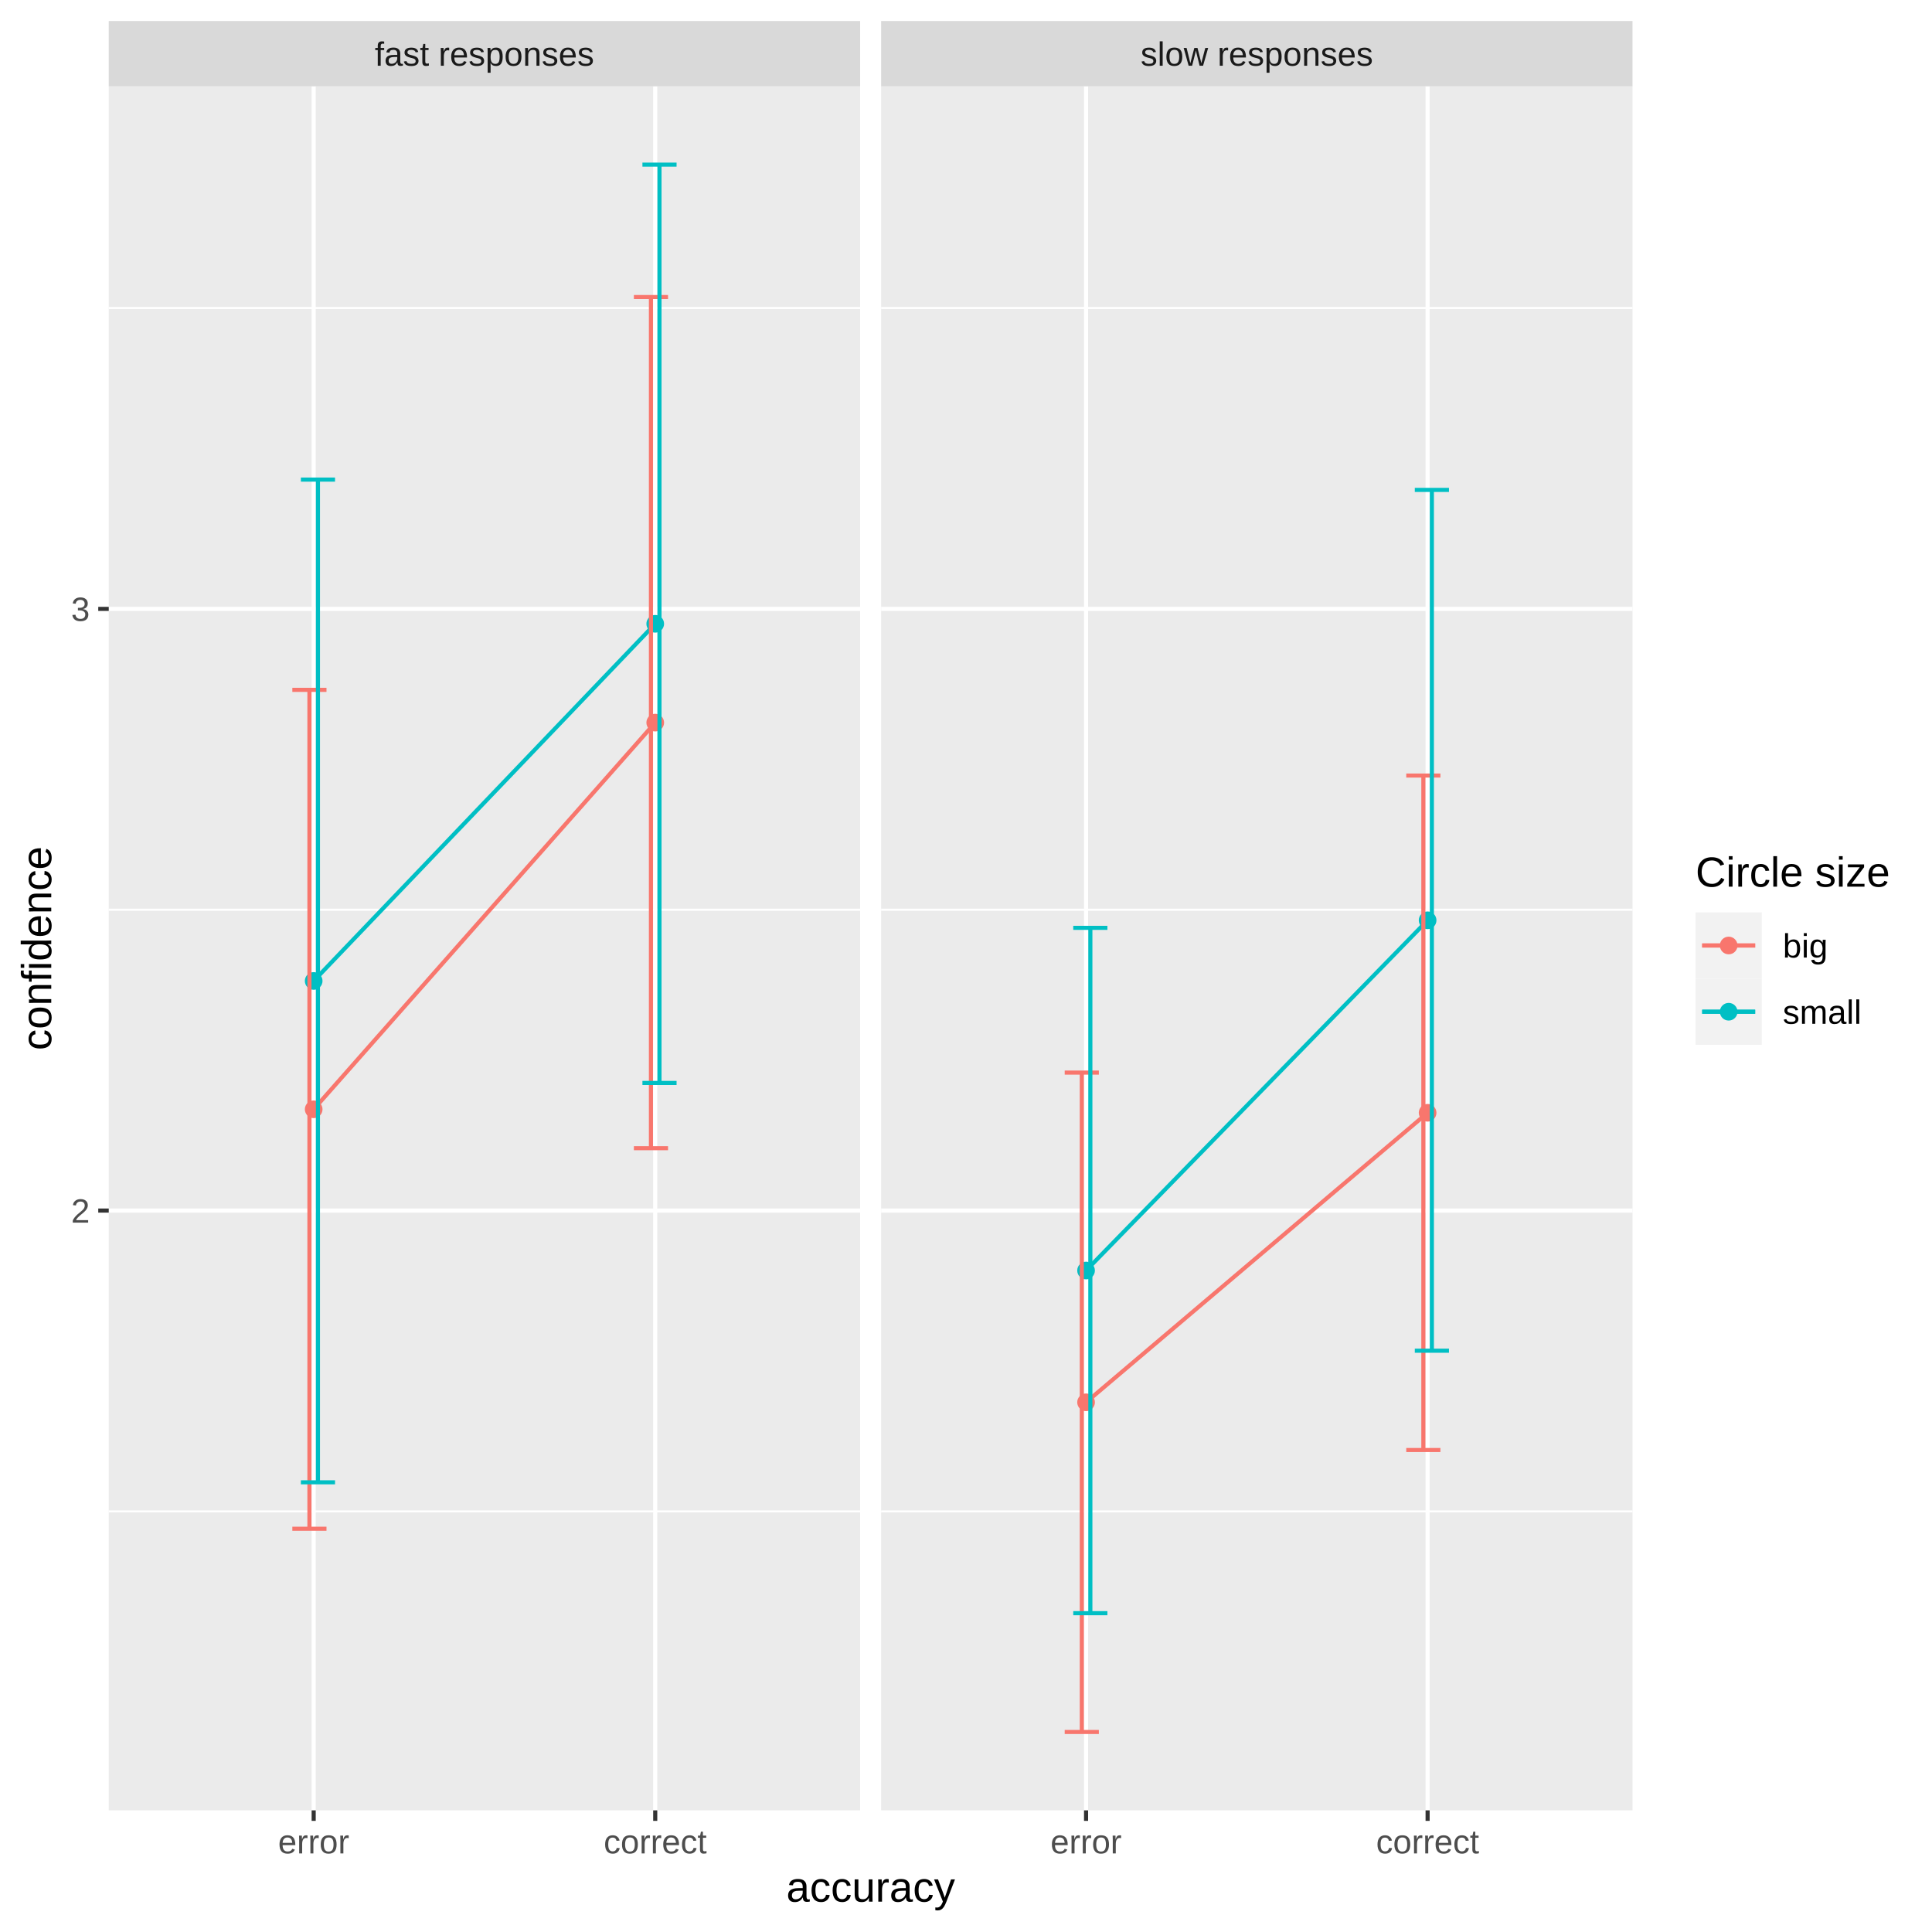
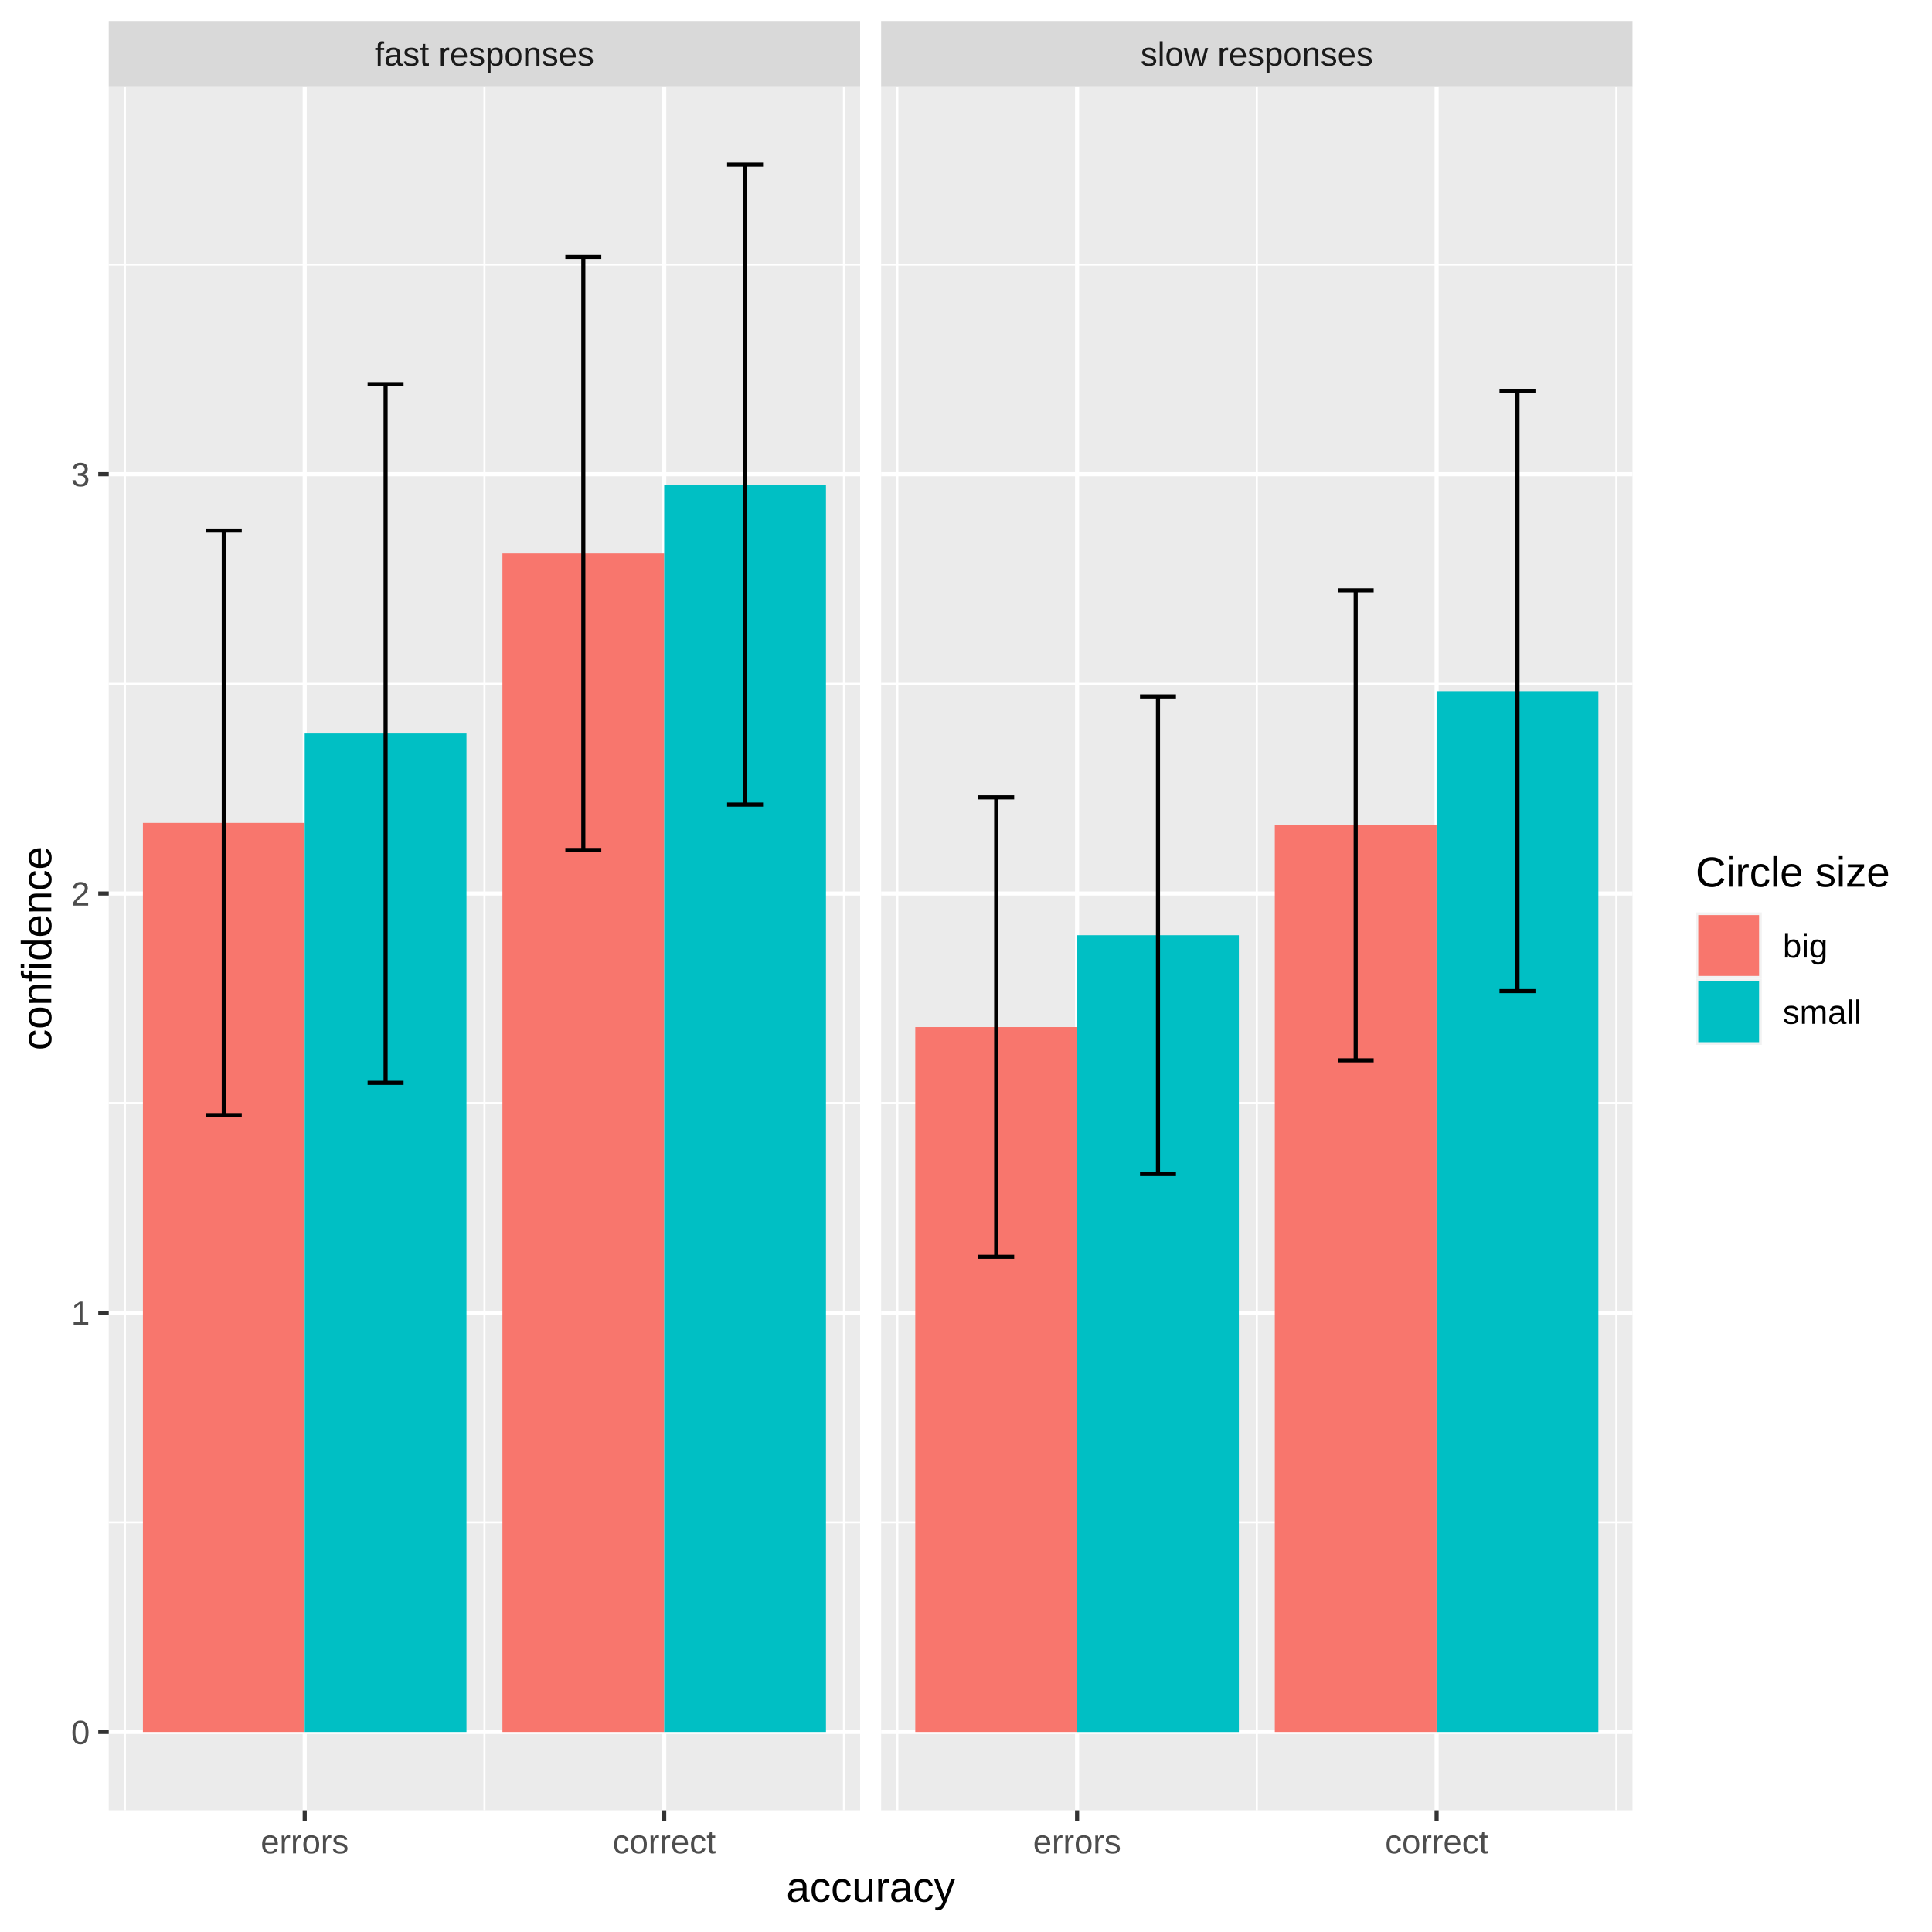
<svg xmlns="http://www.w3.org/2000/svg" class="svglite" width="504.00pt" height="504.00pt" viewBox="0 0 504.00 504.00">
  <defs>
    <style type="text/css">
    .svglite line, .svglite polyline, .svglite polygon, .svglite path, .svglite rect, .svglite circle {
      fill: none;
      stroke: #000000;
      stroke-linecap: round;
      stroke-linejoin: round;
      stroke-miterlimit: 10.00;
    }
    .svglite text {
      white-space: pre;
    }
  </style>
  </defs>
  <rect width="100%" height="100%" style="stroke: none; fill: #FFFFFF;" />
  <defs>
    <clipPath id="cpMC4wMHw1MDQuMDB8MC4wMHw1MDQuMDA=">
      <rect x="0.00" y="0.00" width="504.00" height="504.00" />
    </clipPath>
  </defs>
  <g clip-path="url(#cpMC4wMHw1MDQuMDB8MC4wMHw1MDQuMDA=)">
    <rect x="0" y="0.00" width="504.00" height="504.00" style="stroke-width: 1.07; stroke: #FFFFFF; fill: #FFFFFF;" />
  </g>
  <defs>
    <clipPath id="cpMjguMzd8MjI0LjM5fDIyLjUwfDQ3Mi4yNw==">
      <rect x="28.37" y="22.50" width="196.01" height="449.76" />
    </clipPath>
  </defs>
  <g clip-path="url(#cpMjguMzd8MjI0LjM5fDIyLjUwfDQ3Mi4yNw==)">
    <rect x="28.37" y="22.50" width="196.01" height="449.76" style="stroke-width: 1.07; stroke: none; fill: #EBEBEB;" />
-     <polyline points="28.37,394.28 224.39,394.28 " style="stroke-width: 0.53; stroke: #FFFFFF; stroke-linecap: butt;" />
-     <polyline points="28.37,237.32 224.39,237.32 " style="stroke-width: 0.53; stroke: #FFFFFF; stroke-linecap: butt;" />
-     <polyline points="28.37,80.36 224.39,80.36 " style="stroke-width: 0.53; stroke: #FFFFFF; stroke-linecap: butt;" />
-     <polyline points="28.37,315.80 224.39,315.80 " style="stroke-width: 1.07; stroke: #FFFFFF; stroke-linecap: butt;" />
-     <polyline points="28.37,158.84 224.39,158.84 " style="stroke-width: 1.07; stroke: #FFFFFF; stroke-linecap: butt;" />
-     <polyline points="81.83,472.27 81.83,22.50 " style="stroke-width: 1.07; stroke: #FFFFFF; stroke-linecap: butt;" />
-     <polyline points="170.93,472.27 170.93,22.50 " style="stroke-width: 1.07; stroke: #FFFFFF; stroke-linecap: butt;" />
-     <polyline points="81.83,289.38 170.93,188.51 " style="stroke-width: 1.07; stroke: #F8766D; stroke-linecap: butt;" />
-     <polyline points="81.83,255.90 170.93,162.73 " style="stroke-width: 1.07; stroke: #00BFC4; stroke-linecap: butt;" />
-     <circle cx="81.83" cy="289.38" r="1.95" style="stroke-width: 0.71; stroke: #F8766D; fill: #F8766D;" />
-     <circle cx="81.83" cy="255.90" r="1.95" style="stroke-width: 0.71; stroke: #00BFC4; fill: #00BFC4;" />
-     <circle cx="170.93" cy="188.51" r="1.95" style="stroke-width: 0.71; stroke: #F8766D; fill: #F8766D;" />
-     <circle cx="170.93" cy="162.73" r="1.95" style="stroke-width: 0.71; stroke: #00BFC4; fill: #00BFC4;" />
-     <polyline points="76.26,179.96 85.17,179.96 " style="stroke-width: 1.07; stroke: #F8766D; stroke-linecap: butt;" />
-     <polyline points="80.72,179.96 80.72,398.80 " style="stroke-width: 1.07; stroke: #F8766D; stroke-linecap: butt;" />
-     <polyline points="76.26,398.80 85.17,398.80 " style="stroke-width: 1.07; stroke: #F8766D; stroke-linecap: butt;" />
-     <polyline points="78.49,125.11 87.40,125.11 " style="stroke-width: 1.07; stroke: #00BFC4; stroke-linecap: butt;" />
-     <polyline points="82.94,125.11 82.94,386.69 " style="stroke-width: 1.07; stroke: #00BFC4; stroke-linecap: butt;" />
-     <polyline points="78.49,386.69 87.40,386.69 " style="stroke-width: 1.07; stroke: #00BFC4; stroke-linecap: butt;" />
-     <polyline points="165.36,77.49 174.27,77.49 " style="stroke-width: 1.07; stroke: #F8766D; stroke-linecap: butt;" />
-     <polyline points="169.81,77.49 169.81,299.53 " style="stroke-width: 1.07; stroke: #F8766D; stroke-linecap: butt;" />
-     <polyline points="165.36,299.53 174.27,299.53 " style="stroke-width: 1.07; stroke: #F8766D; stroke-linecap: butt;" />
-     <polyline points="167.59,42.95 176.50,42.95 " style="stroke-width: 1.07; stroke: #00BFC4; stroke-linecap: butt;" />
-     <polyline points="172.04,42.95 172.04,282.51 " style="stroke-width: 1.07; stroke: #00BFC4; stroke-linecap: butt;" />
-     <polyline points="167.59,282.51 176.50,282.51 " style="stroke-width: 1.07; stroke: #00BFC4; stroke-linecap: butt;" />
+     <polyline points="28.37,397.14 224.39,397.14 " style="stroke-width: 0.53; stroke: #FFFFFF; stroke-linecap: butt;" />
+     <polyline points="28.37,287.76 224.39,287.76 " style="stroke-width: 0.53; stroke: #FFFFFF; stroke-linecap: butt;" />
+     <polyline points="28.37,178.39 224.39,178.39 " style="stroke-width: 0.53; stroke: #FFFFFF; stroke-linecap: butt;" />
+     <polyline points="28.37,69.02 224.39,69.02 " style="stroke-width: 0.53; stroke: #FFFFFF; stroke-linecap: butt;" />
+     <polyline points="32.59,472.27 32.59,22.50 " style="stroke-width: 0.53; stroke: #FFFFFF; stroke-linecap: butt;" />
+     <polyline points="126.38,472.27 126.38,22.50 " style="stroke-width: 0.53; stroke: #FFFFFF; stroke-linecap: butt;" />
+     <polyline points="220.16,472.27 220.16,22.50 " style="stroke-width: 0.53; stroke: #FFFFFF; stroke-linecap: butt;" />
+     <polyline points="28.37,451.82 224.39,451.82 " style="stroke-width: 1.07; stroke: #FFFFFF; stroke-linecap: butt;" />
+     <polyline points="28.37,342.45 224.39,342.45 " style="stroke-width: 1.07; stroke: #FFFFFF; stroke-linecap: butt;" />
+     <polyline points="28.37,233.08 224.39,233.08 " style="stroke-width: 1.07; stroke: #FFFFFF; stroke-linecap: butt;" />
+     <polyline points="28.37,123.70 224.39,123.70 " style="stroke-width: 1.07; stroke: #FFFFFF; stroke-linecap: butt;" />
+     <polyline points="79.49,472.27 79.49,22.50 " style="stroke-width: 1.07; stroke: #FFFFFF; stroke-linecap: butt;" />
+     <polyline points="173.27,472.27 173.27,22.50 " style="stroke-width: 1.07; stroke: #FFFFFF; stroke-linecap: butt;" />
+     <rect x="37.28" y="214.67" width="42.20" height="237.15" style="stroke-width: 1.07; stroke: none; stroke-linecap: butt; stroke-linejoin: miter; fill: #F8766D;" />
+     <rect x="79.49" y="191.34" width="42.20" height="260.48" style="stroke-width: 1.07; stroke: none; stroke-linecap: butt; stroke-linejoin: miter; fill: #00BFC4;" />
+     <rect x="131.07" y="144.38" width="42.20" height="307.44" style="stroke-width: 1.07; stroke: none; stroke-linecap: butt; stroke-linejoin: miter; fill: #F8766D;" />
+     <rect x="173.27" y="126.41" width="42.20" height="325.41" style="stroke-width: 1.07; stroke: none; stroke-linecap: butt; stroke-linejoin: miter; fill: #00BFC4;" />
+     <polyline points="53.69,138.42 63.07,138.42 " style="stroke-width: 1.07; stroke-linecap: butt;" />
+     <polyline points="58.38,138.42 58.38,290.91 " style="stroke-width: 1.07; stroke-linecap: butt;" />
+     <polyline points="53.69,290.91 63.07,290.91 " style="stroke-width: 1.07; stroke-linecap: butt;" />
+     <polyline points="95.90,100.20 105.28,100.20 " style="stroke-width: 1.07; stroke-linecap: butt;" />
+     <polyline points="100.59,100.20 100.59,282.48 " style="stroke-width: 1.07; stroke-linecap: butt;" />
+     <polyline points="95.90,282.48 105.28,282.48 " style="stroke-width: 1.07; stroke-linecap: butt;" />
+     <polyline points="147.48,67.02 156.86,67.02 " style="stroke-width: 1.07; stroke-linecap: butt;" />
+     <polyline points="152.17,67.02 152.17,221.74 " style="stroke-width: 1.07; stroke-linecap: butt;" />
+     <polyline points="147.48,221.74 156.86,221.74 " style="stroke-width: 1.07; stroke-linecap: butt;" />
+     <polyline points="189.68,42.95 199.06,42.95 " style="stroke-width: 1.07; stroke-linecap: butt;" />
+     <polyline points="194.37,42.95 194.37,209.88 " style="stroke-width: 1.07; stroke-linecap: butt;" />
+     <polyline points="189.68,209.88 199.06,209.88 " style="stroke-width: 1.07; stroke-linecap: butt;" />
  </g>
  <g clip-path="url(#cpMC4wMHw1MDQuMDB8MC4wMHw1MDQuMDA=)">
</g>
  <defs>
    <clipPath id="cpMjI5Ljg2fDQyNS44OHwyMi41MHw0NzIuMjc=">
      <rect x="229.86" y="22.50" width="196.01" height="449.76" />
    </clipPath>
  </defs>
  <g clip-path="url(#cpMjI5Ljg2fDQyNS44OHwyMi41MHw0NzIuMjc=)">
    <rect x="229.86" y="22.50" width="196.01" height="449.76" style="stroke-width: 1.07; stroke: none; fill: #EBEBEB;" />
-     <polyline points="229.86,394.28 425.88,394.28 " style="stroke-width: 0.53; stroke: #FFFFFF; stroke-linecap: butt;" />
-     <polyline points="229.86,237.32 425.88,237.32 " style="stroke-width: 0.53; stroke: #FFFFFF; stroke-linecap: butt;" />
-     <polyline points="229.86,80.36 425.88,80.36 " style="stroke-width: 0.53; stroke: #FFFFFF; stroke-linecap: butt;" />
-     <polyline points="229.86,315.80 425.88,315.80 " style="stroke-width: 1.07; stroke: #FFFFFF; stroke-linecap: butt;" />
-     <polyline points="229.86,158.84 425.88,158.84 " style="stroke-width: 1.07; stroke: #FFFFFF; stroke-linecap: butt;" />
-     <polyline points="283.32,472.27 283.32,22.50 " style="stroke-width: 1.07; stroke: #FFFFFF; stroke-linecap: butt;" />
-     <polyline points="372.42,472.27 372.42,22.50 " style="stroke-width: 1.07; stroke: #FFFFFF; stroke-linecap: butt;" />
-     <polyline points="283.32,365.82 372.42,290.29 " style="stroke-width: 1.07; stroke: #F8766D; stroke-linecap: butt;" />
-     <polyline points="283.32,331.44 372.42,240.08 " style="stroke-width: 1.07; stroke: #00BFC4; stroke-linecap: butt;" />
-     <circle cx="283.32" cy="365.82" r="1.95" style="stroke-width: 0.71; stroke: #F8766D; fill: #F8766D;" />
-     <circle cx="283.32" cy="331.44" r="1.95" style="stroke-width: 0.71; stroke: #00BFC4; fill: #00BFC4;" />
-     <circle cx="372.42" cy="290.29" r="1.95" style="stroke-width: 0.71; stroke: #F8766D; fill: #F8766D;" />
-     <circle cx="372.42" cy="240.08" r="1.95" style="stroke-width: 0.71; stroke: #00BFC4; fill: #00BFC4;" />
-     <polyline points="277.75,279.81 286.66,279.81 " style="stroke-width: 1.07; stroke: #F8766D; stroke-linecap: butt;" />
-     <polyline points="282.21,279.81 282.21,451.82 " style="stroke-width: 1.07; stroke: #F8766D; stroke-linecap: butt;" />
-     <polyline points="277.75,451.82 286.66,451.82 " style="stroke-width: 1.07; stroke: #F8766D; stroke-linecap: butt;" />
-     <polyline points="279.98,242.05 288.89,242.05 " style="stroke-width: 1.07; stroke: #00BFC4; stroke-linecap: butt;" />
-     <polyline points="284.44,242.05 284.44,420.83 " style="stroke-width: 1.07; stroke: #00BFC4; stroke-linecap: butt;" />
-     <polyline points="279.98,420.83 288.89,420.83 " style="stroke-width: 1.07; stroke: #00BFC4; stroke-linecap: butt;" />
-     <polyline points="366.85,202.32 375.76,202.32 " style="stroke-width: 1.07; stroke: #F8766D; stroke-linecap: butt;" />
-     <polyline points="371.31,202.32 371.31,378.26 " style="stroke-width: 1.07; stroke: #F8766D; stroke-linecap: butt;" />
-     <polyline points="366.85,378.26 375.76,378.26 " style="stroke-width: 1.07; stroke: #F8766D; stroke-linecap: butt;" />
-     <polyline points="369.08,127.80 377.99,127.80 " style="stroke-width: 1.07; stroke: #00BFC4; stroke-linecap: butt;" />
-     <polyline points="373.53,127.80 373.53,352.36 " style="stroke-width: 1.07; stroke: #00BFC4; stroke-linecap: butt;" />
-     <polyline points="369.08,352.36 377.99,352.36 " style="stroke-width: 1.07; stroke: #00BFC4; stroke-linecap: butt;" />
+     <polyline points="229.86,397.14 425.88,397.14 " style="stroke-width: 0.53; stroke: #FFFFFF; stroke-linecap: butt;" />
+     <polyline points="229.86,287.76 425.88,287.76 " style="stroke-width: 0.53; stroke: #FFFFFF; stroke-linecap: butt;" />
+     <polyline points="229.86,178.39 425.88,178.39 " style="stroke-width: 0.53; stroke: #FFFFFF; stroke-linecap: butt;" />
+     <polyline points="229.86,69.02 425.88,69.02 " style="stroke-width: 0.53; stroke: #FFFFFF; stroke-linecap: butt;" />
+     <polyline points="234.09,472.27 234.09,22.50 " style="stroke-width: 0.53; stroke: #FFFFFF; stroke-linecap: butt;" />
+     <polyline points="327.87,472.27 327.87,22.50 " style="stroke-width: 0.53; stroke: #FFFFFF; stroke-linecap: butt;" />
+     <polyline points="421.66,472.27 421.66,22.50 " style="stroke-width: 0.53; stroke: #FFFFFF; stroke-linecap: butt;" />
+     <polyline points="229.86,451.82 425.88,451.82 " style="stroke-width: 1.07; stroke: #FFFFFF; stroke-linecap: butt;" />
+     <polyline points="229.86,342.45 425.88,342.45 " style="stroke-width: 1.07; stroke: #FFFFFF; stroke-linecap: butt;" />
+     <polyline points="229.86,233.08 425.88,233.08 " style="stroke-width: 1.07; stroke: #FFFFFF; stroke-linecap: butt;" />
+     <polyline points="229.86,123.70 425.88,123.70 " style="stroke-width: 1.07; stroke: #FFFFFF; stroke-linecap: butt;" />
+     <polyline points="280.98,472.27 280.98,22.50 " style="stroke-width: 1.07; stroke: #FFFFFF; stroke-linecap: butt;" />
+     <polyline points="374.77,472.27 374.77,22.50 " style="stroke-width: 1.07; stroke: #FFFFFF; stroke-linecap: butt;" />
+     <rect x="238.77" y="267.93" width="42.20" height="183.89" style="stroke-width: 1.07; stroke: none; stroke-linecap: butt; stroke-linejoin: miter; fill: #F8766D;" />
+     <rect x="280.98" y="243.98" width="42.20" height="207.85" style="stroke-width: 1.07; stroke: none; stroke-linecap: butt; stroke-linejoin: miter; fill: #00BFC4;" />
+     <rect x="332.56" y="215.30" width="42.20" height="236.52" style="stroke-width: 1.07; stroke: none; stroke-linecap: butt; stroke-linejoin: miter; fill: #F8766D;" />
+     <rect x="374.77" y="180.31" width="42.20" height="271.51" style="stroke-width: 1.07; stroke: none; stroke-linecap: butt; stroke-linejoin: miter; fill: #00BFC4;" />
+     <polyline points="255.19,208.00 264.57,208.00 " style="stroke-width: 1.07; stroke-linecap: butt;" />
+     <polyline points="259.88,208.00 259.88,327.86 " style="stroke-width: 1.07; stroke-linecap: butt;" />
+     <polyline points="255.19,327.86 264.57,327.86 " style="stroke-width: 1.07; stroke-linecap: butt;" />
+     <polyline points="297.39,181.68 306.77,181.68 " style="stroke-width: 1.07; stroke-linecap: butt;" />
+     <polyline points="302.08,181.68 302.08,306.27 " style="stroke-width: 1.07; stroke-linecap: butt;" />
+     <polyline points="297.39,306.27 306.77,306.27 " style="stroke-width: 1.07; stroke-linecap: butt;" />
+     <polyline points="348.97,154.00 358.35,154.00 " style="stroke-width: 1.07; stroke-linecap: butt;" />
+     <polyline points="353.66,154.00 353.66,276.60 " style="stroke-width: 1.07; stroke-linecap: butt;" />
+     <polyline points="348.97,276.60 358.35,276.60 " style="stroke-width: 1.07; stroke-linecap: butt;" />
+     <polyline points="391.18,102.07 400.56,102.07 " style="stroke-width: 1.07; stroke-linecap: butt;" />
+     <polyline points="395.87,102.07 395.87,258.55 " style="stroke-width: 1.07; stroke-linecap: butt;" />
+     <polyline points="391.18,258.55 400.56,258.55 " style="stroke-width: 1.07; stroke-linecap: butt;" />
  </g>
  <g clip-path="url(#cpMC4wMHw1MDQuMDB8MC4wMHw1MDQuMDA=)">
</g>
  <defs>
    <clipPath id="cpMjguMzd8MjI0LjM5fDUuNDh8MjIuNTA=">
      <rect x="28.37" y="5.48" width="196.01" height="17.03" />
    </clipPath>
  </defs>
  <g clip-path="url(#cpMjguMzd8MjI0LjM5fDUuNDh8MjIuNTA=)">
    <rect x="28.37" y="5.48" width="196.01" height="17.03" style="stroke-width: 1.07; stroke: none; fill: #D9D9D9;" />
    <text x="126.38" y="17.15" text-anchor="middle" style="font-size: 8.80px;fill: #1A1A1A; font-family: &quot;Arial&quot;;" textLength="57.23px" lengthAdjust="spacingAndGlyphs">fast responses</text>
  </g>
  <g clip-path="url(#cpMC4wMHw1MDQuMDB8MC4wMHw1MDQuMDA=)">
</g>
  <defs>
    <clipPath id="cpMjI5Ljg2fDQyNS44OHw1LjQ4fDIyLjUw">
      <rect x="229.86" y="5.48" width="196.01" height="17.03" />
    </clipPath>
  </defs>
  <g clip-path="url(#cpMjI5Ljg2fDQyNS44OHw1LjQ4fDIyLjUw)">
    <rect x="229.86" y="5.48" width="196.01" height="17.03" style="stroke-width: 1.07; stroke: none; fill: #D9D9D9;" />
    <text x="327.87" y="17.15" text-anchor="middle" style="font-size: 8.80px;fill: #1A1A1A; font-family: &quot;Arial&quot;;" textLength="60.65px" lengthAdjust="spacingAndGlyphs">slow responses</text>
  </g>
  <g clip-path="url(#cpMC4wMHw1MDQuMDB8MC4wMHw1MDQuMDA=)">
-     <polyline points="81.83,475.01 81.83,472.27 " style="stroke-width: 1.07; stroke: #333333; stroke-linecap: butt;" />
-     <polyline points="170.93,475.01 170.93,472.27 " style="stroke-width: 1.07; stroke: #333333; stroke-linecap: butt;" />
-     <text x="81.83" y="483.50" text-anchor="middle" style="font-size: 8.80px;fill: #4D4D4D; font-family: &quot;Arial&quot;;" textLength="18.58px" lengthAdjust="spacingAndGlyphs">error</text>
-     <text x="170.93" y="483.50" text-anchor="middle" style="font-size: 8.80px;fill: #4D4D4D; font-family: &quot;Arial&quot;;" textLength="26.89px" lengthAdjust="spacingAndGlyphs">correct</text>
-     <polyline points="283.32,475.01 283.32,472.27 " style="stroke-width: 1.07; stroke: #333333; stroke-linecap: butt;" />
-     <polyline points="372.42,475.01 372.42,472.27 " style="stroke-width: 1.07; stroke: #333333; stroke-linecap: butt;" />
-     <text x="283.32" y="483.50" text-anchor="middle" style="font-size: 8.80px;fill: #4D4D4D; font-family: &quot;Arial&quot;;" textLength="18.58px" lengthAdjust="spacingAndGlyphs">error</text>
-     <text x="372.42" y="483.50" text-anchor="middle" style="font-size: 8.80px;fill: #4D4D4D; font-family: &quot;Arial&quot;;" textLength="26.89px" lengthAdjust="spacingAndGlyphs">correct</text>
-     <text x="23.44" y="318.95" text-anchor="end" style="font-size: 8.80px;fill: #4D4D4D; font-family: &quot;Arial&quot;;" textLength="4.90px" lengthAdjust="spacingAndGlyphs">2</text>
-     <text x="23.44" y="161.99" text-anchor="end" style="font-size: 8.80px;fill: #4D4D4D; font-family: &quot;Arial&quot;;" textLength="4.90px" lengthAdjust="spacingAndGlyphs">3</text>
-     <polyline points="25.63,315.80 28.37,315.80 " style="stroke-width: 1.07; stroke: #333333; stroke-linecap: butt;" />
-     <polyline points="25.63,158.84 28.37,158.84 " style="stroke-width: 1.07; stroke: #333333; stroke-linecap: butt;" />
+     <polyline points="79.49,475.01 79.49,472.27 " style="stroke-width: 1.07; stroke: #333333; stroke-linecap: butt;" />
+     <polyline points="173.27,475.01 173.27,472.27 " style="stroke-width: 1.07; stroke: #333333; stroke-linecap: butt;" />
+     <text x="79.49" y="483.50" text-anchor="middle" style="font-size: 8.80px;fill: #4D4D4D; font-family: &quot;Arial&quot;;" textLength="22.98px" lengthAdjust="spacingAndGlyphs">errors</text>
+     <text x="173.27" y="483.50" text-anchor="middle" style="font-size: 8.80px;fill: #4D4D4D; font-family: &quot;Arial&quot;;" textLength="26.89px" lengthAdjust="spacingAndGlyphs">correct</text>
+     <polyline points="280.98,475.01 280.98,472.27 " style="stroke-width: 1.07; stroke: #333333; stroke-linecap: butt;" />
+     <polyline points="374.77,475.01 374.77,472.27 " style="stroke-width: 1.07; stroke: #333333; stroke-linecap: butt;" />
+     <text x="280.98" y="483.50" text-anchor="middle" style="font-size: 8.80px;fill: #4D4D4D; font-family: &quot;Arial&quot;;" textLength="22.98px" lengthAdjust="spacingAndGlyphs">errors</text>
+     <text x="374.77" y="483.50" text-anchor="middle" style="font-size: 8.80px;fill: #4D4D4D; font-family: &quot;Arial&quot;;" textLength="26.89px" lengthAdjust="spacingAndGlyphs">correct</text>
+     <text x="23.44" y="454.98" text-anchor="end" style="font-size: 8.80px;fill: #4D4D4D; font-family: &quot;Arial&quot;;" textLength="4.90px" lengthAdjust="spacingAndGlyphs">0</text>
+     <text x="23.44" y="345.60" text-anchor="end" style="font-size: 8.80px;fill: #4D4D4D; font-family: &quot;Arial&quot;;" textLength="4.90px" lengthAdjust="spacingAndGlyphs">1</text>
+     <text x="23.44" y="236.23" text-anchor="end" style="font-size: 8.80px;fill: #4D4D4D; font-family: &quot;Arial&quot;;" textLength="4.90px" lengthAdjust="spacingAndGlyphs">2</text>
+     <text x="23.44" y="126.86" text-anchor="end" style="font-size: 8.80px;fill: #4D4D4D; font-family: &quot;Arial&quot;;" textLength="4.90px" lengthAdjust="spacingAndGlyphs">3</text>
+     <polyline points="25.63,451.82 28.37,451.82 " style="stroke-width: 1.07; stroke: #333333; stroke-linecap: butt;" />
+     <polyline points="25.63,342.45 28.37,342.45 " style="stroke-width: 1.07; stroke: #333333; stroke-linecap: butt;" />
+     <polyline points="25.63,233.08 28.37,233.08 " style="stroke-width: 1.07; stroke: #333333; stroke-linecap: butt;" />
+     <polyline points="25.63,123.70 28.37,123.70 " style="stroke-width: 1.07; stroke: #333333; stroke-linecap: butt;" />
    <text x="227.13" y="496.09" text-anchor="middle" style="font-size: 11.00px; font-family: &quot;Arial&quot;;" textLength="44.03px" lengthAdjust="spacingAndGlyphs">accuracy</text>
    <text transform="translate(13.37,247.39) rotate(-90)" text-anchor="middle" style="font-size: 11.00px; font-family: &quot;Arial&quot;;" textLength="53.22px" lengthAdjust="spacingAndGlyphs">confidence</text>
    <rect x="436.84" y="216.72" width="61.68" height="61.32" style="stroke-width: 1.07; stroke: none; fill: #FFFFFF;" />
    <text x="442.32" y="231.31" style="font-size: 11.00px; font-family: &quot;Arial&quot;;" textLength="50.72px" lengthAdjust="spacingAndGlyphs">Circle size</text>
    <rect x="442.32" y="238.01" width="17.28" height="17.28" style="stroke-width: 1.07; stroke: none; fill: #F2F2F2;" />
-     <line x1="444.05" y1="246.65" x2="457.87" y2="246.65" style="stroke-width: 1.07; stroke: #F8766D; stroke-linecap: butt;" />
-     <circle cx="450.96" cy="246.65" r="1.95" style="stroke-width: 0.71; stroke: #F8766D; fill: #F8766D;" />
-     <line x1="444.05" y1="246.65" x2="457.87" y2="246.65" style="stroke-width: 1.07; stroke: #F8766D; stroke-linecap: butt;" />
+     <rect x="443.03" y="238.72" width="15.86" height="15.86" style="stroke-width: 1.07; stroke: none; stroke-linecap: butt; stroke-linejoin: miter; fill: #F8766D;" />
    <rect x="442.32" y="255.29" width="17.28" height="17.28" style="stroke-width: 1.07; stroke: none; fill: #F2F2F2;" />
-     <line x1="444.05" y1="263.93" x2="457.87" y2="263.93" style="stroke-width: 1.07; stroke: #00BFC4; stroke-linecap: butt;" />
-     <circle cx="450.96" cy="263.93" r="1.95" style="stroke-width: 0.71; stroke: #00BFC4; fill: #00BFC4;" />
-     <line x1="444.05" y1="263.93" x2="457.87" y2="263.93" style="stroke-width: 1.07; stroke: #00BFC4; stroke-linecap: butt;" />
+     <rect x="443.03" y="256.00" width="15.86" height="15.86" style="stroke-width: 1.07; stroke: none; stroke-linecap: butt; stroke-linejoin: miter; fill: #00BFC4;" />
    <text x="465.08" y="249.80" style="font-size: 8.80px; font-family: &quot;Arial&quot;;" textLength="11.74px" lengthAdjust="spacingAndGlyphs">big</text>
    <text x="465.08" y="267.08" style="font-size: 8.80px; font-family: &quot;Arial&quot;;" textLength="20.53px" lengthAdjust="spacingAndGlyphs">small</text>
  </g>
</svg>
